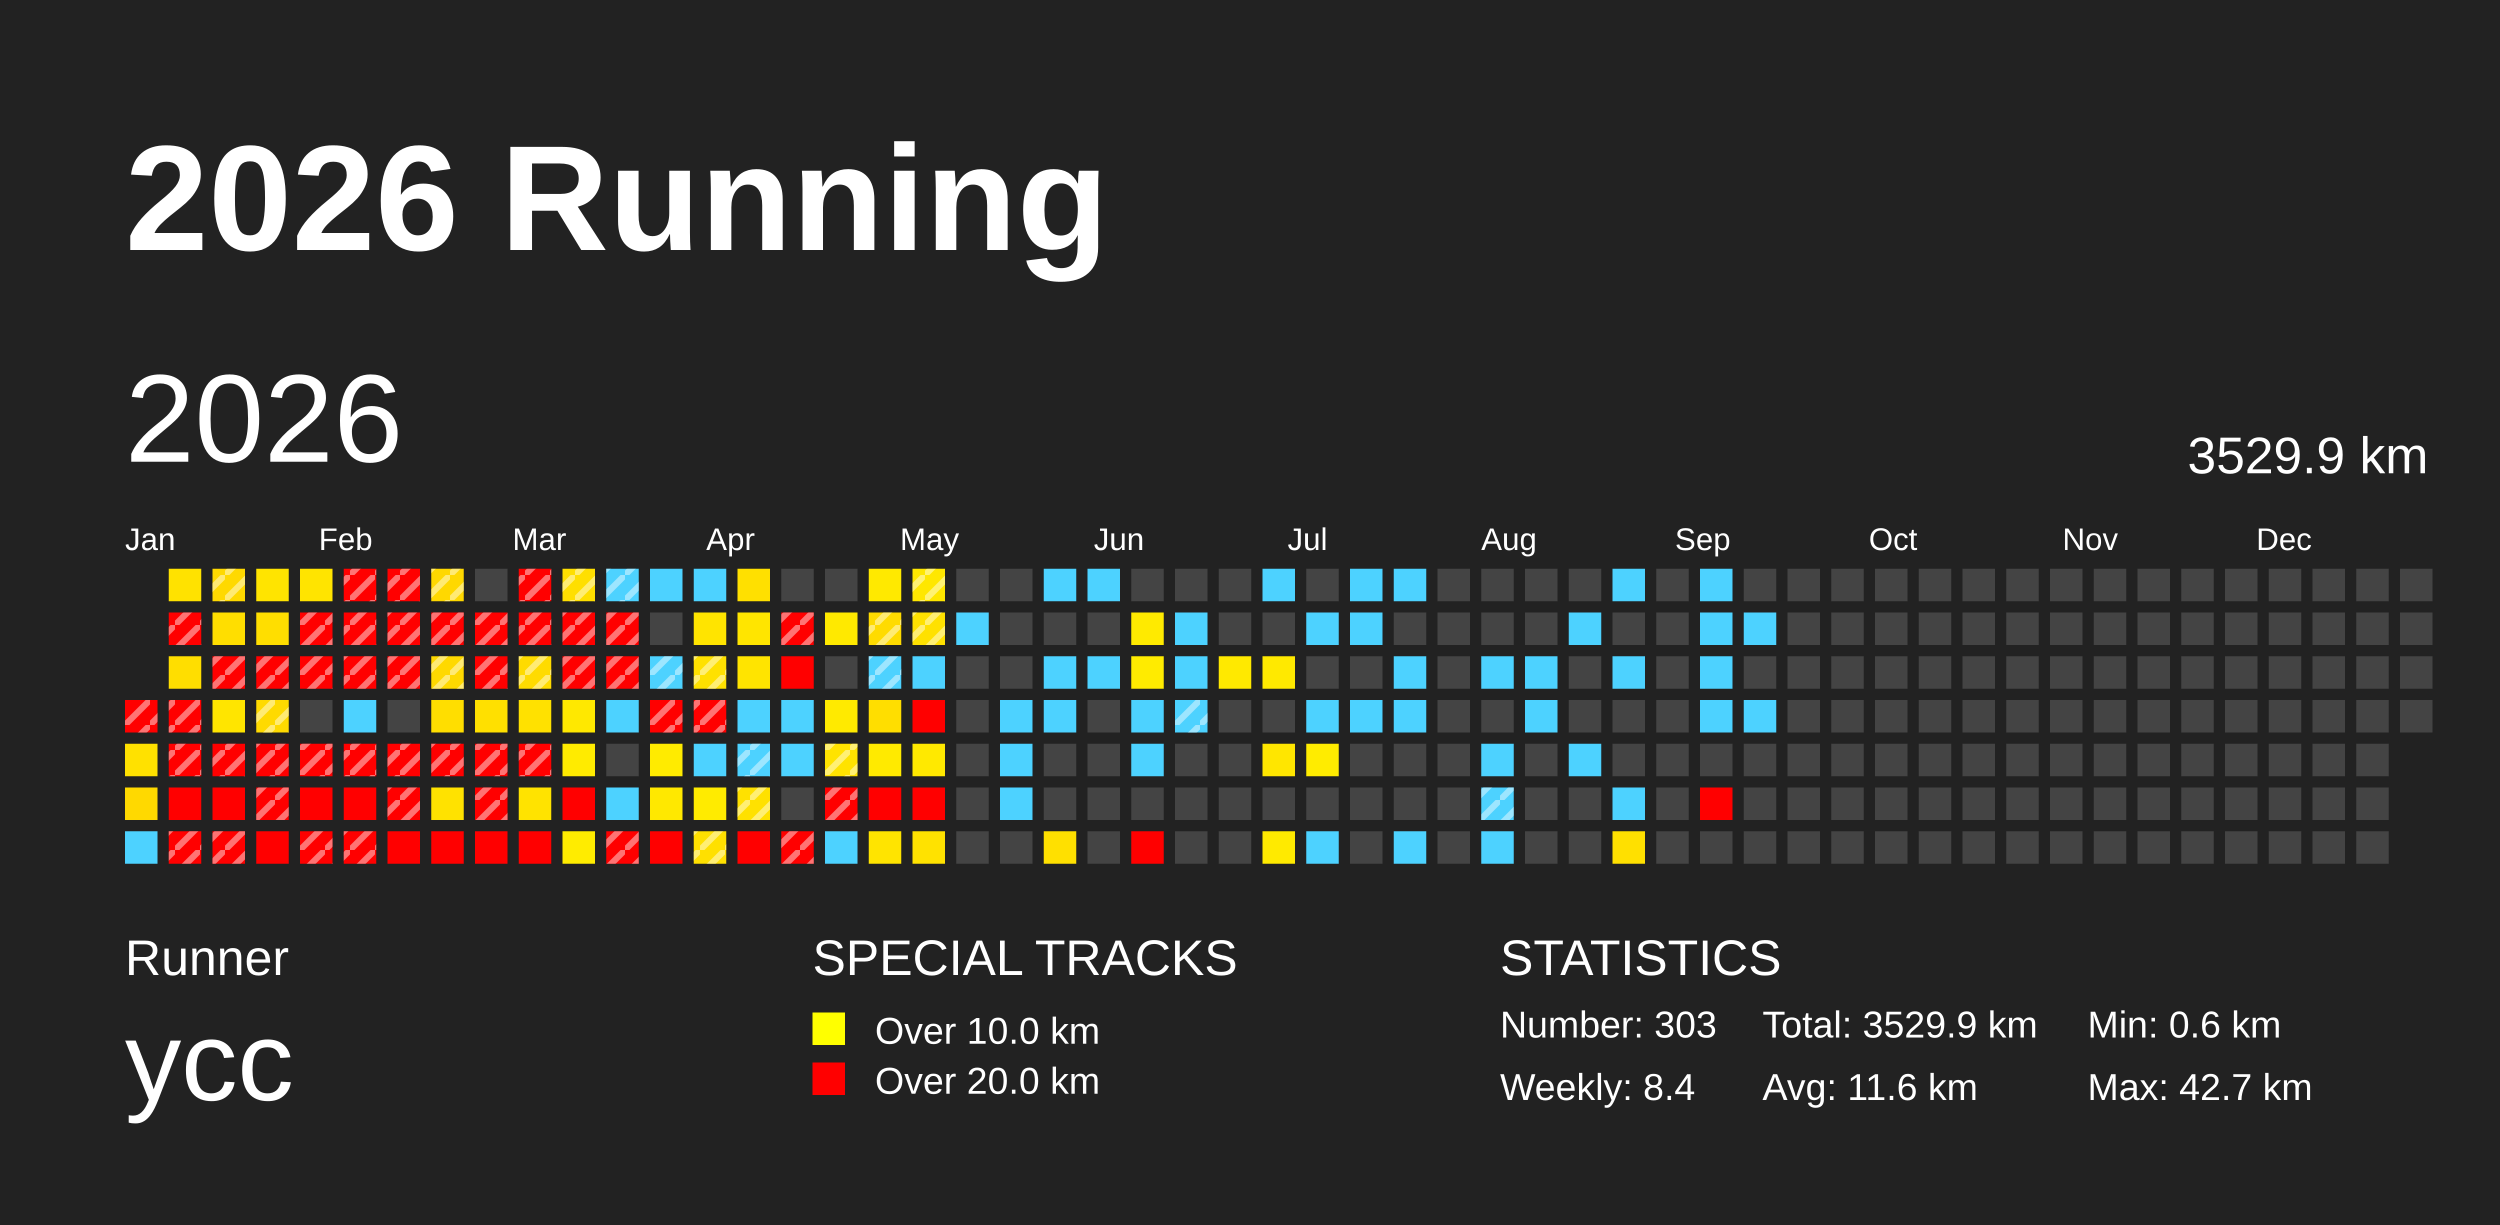
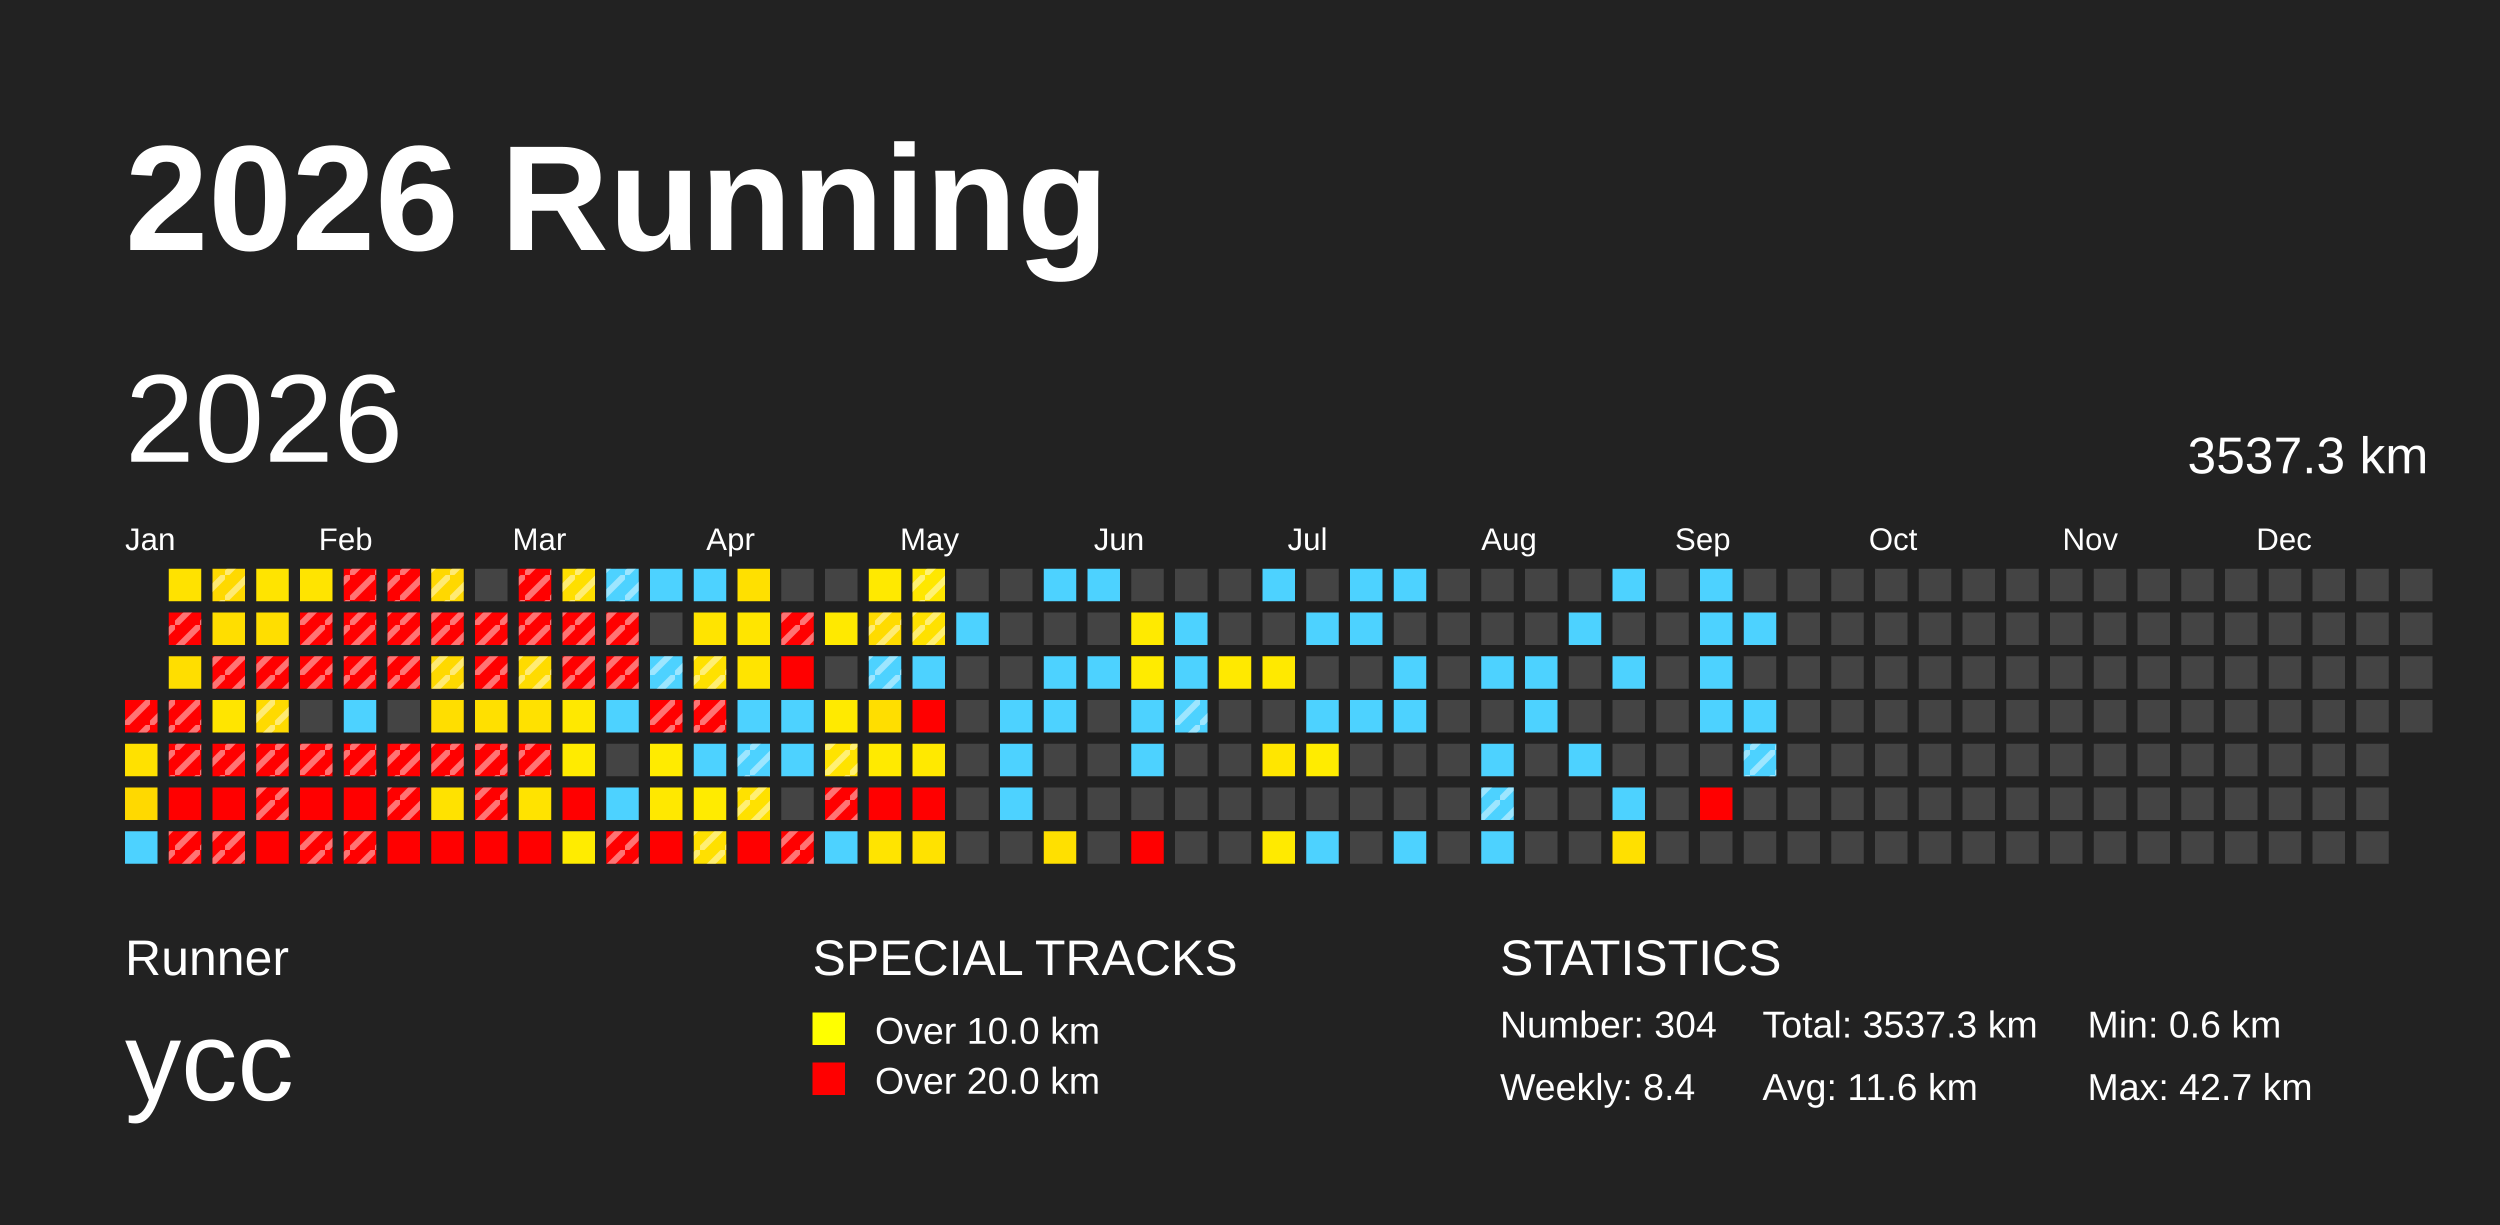
<svg xmlns="http://www.w3.org/2000/svg" baseProfile="full" height="98mm" version="1.1" viewBox="0,0,200,98" width="200mm">
  <defs>
    <pattern height="2" id="indoor-stripe" patternUnits="userSpaceOnUse" width="2">
      <line stroke="white" stroke-opacity="0.45" stroke-width="0.5" x1="0" x2="2" y1="2" y2="0" />
    </pattern>
  </defs>
  <rect fill="#222222" height="98" width="200" x="0" y="0" />
  <text fill="#FFFFFF" style="font-size:12px; font-family:Arial; font-weight:bold;" x="10" y="20">2026 Running</text>
  <text fill="#FFFFFF" style="font-size:4px; font-family:Arial" x="10" y="78">Runner</text>
  <text fill="#FFFFFF" style="font-size:9px; font-family:Arial" x="10" y="88">ycc</text>
  <text fill="#FFFFFF" style="font-size:4px; font-family:Arial" x="65" y="78">SPECIAL TRACKS</text>
  <rect fill="yellow" height="2.6" width="2.6" x="65" y="81" />
  <text fill="#FFFFFF" style="font-size:3px; font-family:Arial" x="70" y="83.5">Over 10.0 km</text>
  <rect fill="red" height="2.6" width="2.6" x="65" y="85" />
  <text fill="#FFFFFF" style="font-size:3px; font-family:Arial" x="70" y="87.5">Over 20.0 km</text>
  <text fill="#FFFFFF" style="font-size:4px; font-family:Arial" x="120" y="78">STATISTICS</text>
-   <text fill="#FFFFFF" style="font-size:3px; font-family:Arial" x="120" y="83">Number: 303</text>
+   <text fill="#FFFFFF" style="font-size:3px; font-family:Arial" x="120" y="83">Number: 304</text>
  <text fill="#FFFFFF" style="font-size:3px; font-family:Arial" x="120" y="88">Weekly: 8.4</text>
-   <text fill="#FFFFFF" style="font-size:3px; font-family:Arial" x="141" y="83">Total: 3529.9 km</text>
+   <text fill="#FFFFFF" style="font-size:3px; font-family:Arial" x="141" y="83">Total: 3537.3 km</text>
  <text fill="#FFFFFF" style="font-size:3px; font-family:Arial" x="141" y="88">Avg: 11.6 km</text>
  <text fill="#FFFFFF" style="font-size:3px; font-family:Arial" x="167" y="83">Min: 0.6 km</text>
  <text fill="#FFFFFF" style="font-size:3px; font-family:Arial" x="167" y="88">Max: 42.7 km</text>
  <text dominant-baseline="hanging" fill="#FFFFFF" style="font-size:10.0px; font-family:Arial;" x="10" y="30">2026</text>
-   <text dominant-baseline="hanging" fill="#FFFFFF" style="font-size:4.125px; font-family:Arial;" x="175" y="35">3529.9 km</text>
+   <text dominant-baseline="hanging" fill="#FFFFFF" style="font-size:4.125px; font-family:Arial;" x="175" y="35">3537.3 km</text>
  <text fill="#FFFFFF" style="font-size:2.5px; font-family:Arial" x="10.0" y="44">Jan</text>
  <text fill="#FFFFFF" style="font-size:2.5px; font-family:Arial" x="25.5" y="44">Feb</text>
  <text fill="#FFFFFF" style="font-size:2.5px; font-family:Arial" x="41.0" y="44">Mar</text>
  <text fill="#FFFFFF" style="font-size:2.5px; font-family:Arial" x="56.5" y="44">Apr</text>
  <text fill="#FFFFFF" style="font-size:2.5px; font-family:Arial" x="72.0" y="44">May</text>
  <text fill="#FFFFFF" style="font-size:2.5px; font-family:Arial" x="87.5" y="44">Jun</text>
  <text fill="#FFFFFF" style="font-size:2.5px; font-family:Arial" x="103.0" y="44">Jul</text>
  <text fill="#FFFFFF" style="font-size:2.5px; font-family:Arial" x="118.5" y="44">Aug</text>
  <text fill="#FFFFFF" style="font-size:2.5px; font-family:Arial" x="134.0" y="44">Sep</text>
  <text fill="#FFFFFF" style="font-size:2.5px; font-family:Arial" x="149.5" y="44">Oct</text>
  <text fill="#FFFFFF" style="font-size:2.5px; font-family:Arial" x="165.0" y="44">Nov</text>
  <text fill="#FFFFFF" style="font-size:2.5px; font-family:Arial" x="180.5" y="44">Dec</text>
  <rect fill="red" height="2.6" width="2.6" x="10.0" y="56.0" />
  <rect fill="url(#indoor-stripe)" height="2.6" width="2.6" x="10.0" y="56.0" />
  <rect fill="#ffe100" height="2.6" width="2.6" x="10.0" y="59.5" />
  <rect fill="#ffd900" height="2.6" width="2.6" x="10.0" y="63.0" />
  <rect fill="#4dd2ff" height="2.6" width="2.6" x="10.0" y="66.5" />
  <rect fill="#ffe200" height="2.6" width="2.6" x="13.5" y="45.5" />
  <rect fill="red" height="2.6" width="2.6" x="13.5" y="49.0" />
  <rect fill="url(#indoor-stripe)" height="2.6" width="2.6" x="13.5" y="49.0" />
  <rect fill="#ffde00" height="2.6" width="2.6" x="13.5" y="52.5" />
  <rect fill="red" height="2.6" width="2.6" x="13.5" y="56.0" />
  <rect fill="url(#indoor-stripe)" height="2.6" width="2.6" x="13.5" y="56.0" />
  <rect fill="red" height="2.6" width="2.6" x="13.5" y="59.5" />
  <rect fill="url(#indoor-stripe)" height="2.6" width="2.6" x="13.5" y="59.5" />
  <rect fill="red" height="2.6" width="2.6" x="13.5" y="63.0" />
  <rect fill="red" height="2.6" width="2.6" x="13.5" y="66.5" />
  <rect fill="url(#indoor-stripe)" height="2.6" width="2.6" x="13.5" y="66.5" />
  <rect fill="#ffd900" height="2.6" width="2.6" x="17.0" y="45.5" />
  <rect fill="url(#indoor-stripe)" height="2.6" width="2.6" x="17.0" y="45.5" />
  <rect fill="#ffde00" height="2.6" width="2.6" x="17.0" y="49.0" />
  <rect fill="red" height="2.6" width="2.6" x="17.0" y="52.5" />
  <rect fill="url(#indoor-stripe)" height="2.6" width="2.6" x="17.0" y="52.5" />
  <rect fill="#ffe500" height="2.6" width="2.6" x="17.0" y="56.0" />
  <rect fill="red" height="2.6" width="2.6" x="17.0" y="59.5" />
  <rect fill="url(#indoor-stripe)" height="2.6" width="2.6" x="17.0" y="59.5" />
  <rect fill="red" height="2.6" width="2.6" x="17.0" y="63.0" />
  <rect fill="red" height="2.6" width="2.6" x="17.0" y="66.5" />
  <rect fill="url(#indoor-stripe)" height="2.6" width="2.6" x="17.0" y="66.5" />
  <rect fill="#ffe400" height="2.6" width="2.6" x="20.5" y="45.5" />
  <rect fill="#ffde00" height="2.6" width="2.6" x="20.5" y="49.0" />
  <rect fill="red" height="2.6" width="2.6" x="20.5" y="52.5" />
  <rect fill="url(#indoor-stripe)" height="2.6" width="2.6" x="20.5" y="52.5" />
  <rect fill="#ffda00" height="2.6" width="2.6" x="20.5" y="56.0" />
  <rect fill="url(#indoor-stripe)" height="2.6" width="2.6" x="20.5" y="56.0" />
  <rect fill="red" height="2.6" width="2.6" x="20.5" y="59.5" />
  <rect fill="url(#indoor-stripe)" height="2.6" width="2.6" x="20.5" y="59.5" />
  <rect fill="red" height="2.6" width="2.6" x="20.5" y="63.0" />
  <rect fill="url(#indoor-stripe)" height="2.6" width="2.6" x="20.5" y="63.0" />
  <rect fill="red" height="2.6" width="2.6" x="20.5" y="66.5" />
  <rect fill="#ffe400" height="2.6" width="2.6" x="24.0" y="45.5" />
  <rect fill="red" height="2.6" width="2.6" x="24.0" y="49.0" />
  <rect fill="url(#indoor-stripe)" height="2.6" width="2.6" x="24.0" y="49.0" />
  <rect fill="red" height="2.6" width="2.6" x="24.0" y="52.5" />
  <rect fill="url(#indoor-stripe)" height="2.6" width="2.6" x="24.0" y="52.5" />
  <rect fill="#444444" height="2.6" width="2.6" x="24.0" y="56.0" />
  <rect fill="red" height="2.6" width="2.6" x="24.0" y="59.5" />
  <rect fill="url(#indoor-stripe)" height="2.6" width="2.6" x="24.0" y="59.5" />
  <rect fill="red" height="2.6" width="2.6" x="24.0" y="63.0" />
  <rect fill="red" height="2.6" width="2.6" x="24.0" y="66.5" />
  <rect fill="url(#indoor-stripe)" height="2.6" width="2.6" x="24.0" y="66.5" />
  <rect fill="red" height="2.6" width="2.6" x="27.5" y="45.5" />
  <rect fill="url(#indoor-stripe)" height="2.6" width="2.6" x="27.5" y="45.5" />
  <rect fill="red" height="2.6" width="2.6" x="27.5" y="49.0" />
  <rect fill="url(#indoor-stripe)" height="2.6" width="2.6" x="27.5" y="49.0" />
  <rect fill="red" height="2.6" width="2.6" x="27.5" y="52.5" />
  <rect fill="url(#indoor-stripe)" height="2.6" width="2.6" x="27.5" y="52.5" />
  <rect fill="#4dd2ff" height="2.6" width="2.6" x="27.5" y="56.0" />
  <rect fill="red" height="2.6" width="2.6" x="27.5" y="59.5" />
  <rect fill="url(#indoor-stripe)" height="2.6" width="2.6" x="27.5" y="59.5" />
  <rect fill="red" height="2.6" width="2.6" x="27.5" y="63.0" />
  <rect fill="red" height="2.6" width="2.6" x="27.5" y="66.5" />
  <rect fill="url(#indoor-stripe)" height="2.6" width="2.6" x="27.5" y="66.5" />
  <rect fill="red" height="2.6" width="2.6" x="31.0" y="45.5" />
  <rect fill="url(#indoor-stripe)" height="2.6" width="2.6" x="31.0" y="45.5" />
  <rect fill="red" height="2.6" width="2.6" x="31.0" y="49.0" />
  <rect fill="url(#indoor-stripe)" height="2.6" width="2.6" x="31.0" y="49.0" />
  <rect fill="red" height="2.6" width="2.6" x="31.0" y="52.5" />
  <rect fill="url(#indoor-stripe)" height="2.6" width="2.6" x="31.0" y="52.5" />
  <rect fill="#444444" height="2.6" width="2.6" x="31.0" y="56.0" />
  <rect fill="red" height="2.6" width="2.6" x="31.0" y="59.5" />
  <rect fill="url(#indoor-stripe)" height="2.6" width="2.6" x="31.0" y="59.5" />
  <rect fill="red" height="2.6" width="2.6" x="31.0" y="63.0" />
  <rect fill="url(#indoor-stripe)" height="2.6" width="2.6" x="31.0" y="63.0" />
  <rect fill="red" height="2.6" width="2.6" x="31.0" y="66.5" />
  <rect fill="#ffd800" height="2.6" width="2.6" x="34.5" y="45.5" />
  <rect fill="url(#indoor-stripe)" height="2.6" width="2.6" x="34.5" y="45.5" />
  <rect fill="red" height="2.6" width="2.6" x="34.5" y="49.0" />
  <rect fill="url(#indoor-stripe)" height="2.6" width="2.6" x="34.5" y="49.0" />
  <rect fill="#ffd900" height="2.6" width="2.6" x="34.5" y="52.5" />
  <rect fill="url(#indoor-stripe)" height="2.6" width="2.6" x="34.5" y="52.5" />
  <rect fill="#ffde00" height="2.6" width="2.6" x="34.5" y="56.0" />
  <rect fill="red" height="2.6" width="2.6" x="34.5" y="59.5" />
  <rect fill="url(#indoor-stripe)" height="2.6" width="2.6" x="34.5" y="59.5" />
  <rect fill="#ffe200" height="2.6" width="2.6" x="34.5" y="63.0" />
  <rect fill="red" height="2.6" width="2.6" x="34.5" y="66.5" />
  <rect fill="#444444" height="2.6" width="2.6" x="38.0" y="45.5" />
  <rect fill="red" height="2.6" width="2.6" x="38.0" y="49.0" />
  <rect fill="url(#indoor-stripe)" height="2.6" width="2.6" x="38.0" y="49.0" />
  <rect fill="red" height="2.6" width="2.6" x="38.0" y="52.5" />
  <rect fill="url(#indoor-stripe)" height="2.6" width="2.6" x="38.0" y="52.5" />
  <rect fill="#ffe000" height="2.6" width="2.6" x="38.0" y="56.0" />
  <rect fill="red" height="2.6" width="2.6" x="38.0" y="59.5" />
  <rect fill="url(#indoor-stripe)" height="2.6" width="2.6" x="38.0" y="59.5" />
  <rect fill="red" height="2.6" width="2.6" x="38.0" y="63.0" />
  <rect fill="url(#indoor-stripe)" height="2.6" width="2.6" x="38.0" y="63.0" />
  <rect fill="red" height="2.6" width="2.6" x="38.0" y="66.5" />
  <rect fill="red" height="2.6" width="2.6" x="41.5" y="45.5" />
  <rect fill="url(#indoor-stripe)" height="2.6" width="2.6" x="41.5" y="45.5" />
  <rect fill="red" height="2.6" width="2.6" x="41.5" y="49.0" />
  <rect fill="url(#indoor-stripe)" height="2.6" width="2.6" x="41.5" y="49.0" />
  <rect fill="#ffdb00" height="2.6" width="2.6" x="41.5" y="52.5" />
  <rect fill="url(#indoor-stripe)" height="2.6" width="2.6" x="41.5" y="52.5" />
  <rect fill="#ffe100" height="2.6" width="2.6" x="41.5" y="56.0" />
  <rect fill="red" height="2.6" width="2.6" x="41.5" y="59.5" />
  <rect fill="url(#indoor-stripe)" height="2.6" width="2.6" x="41.5" y="59.5" />
  <rect fill="#ffe300" height="2.6" width="2.6" x="41.5" y="63.0" />
  <rect fill="red" height="2.6" width="2.6" x="41.5" y="66.5" />
  <rect fill="#ffdf00" height="2.6" width="2.6" x="45.0" y="45.5" />
  <rect fill="url(#indoor-stripe)" height="2.6" width="2.6" x="45.0" y="45.5" />
  <rect fill="red" height="2.6" width="2.6" x="45.0" y="49.0" />
  <rect fill="url(#indoor-stripe)" height="2.6" width="2.6" x="45.0" y="49.0" />
  <rect fill="red" height="2.6" width="2.6" x="45.0" y="52.5" />
  <rect fill="url(#indoor-stripe)" height="2.6" width="2.6" x="45.0" y="52.5" />
  <rect fill="#ffe800" height="2.6" width="2.6" x="45.0" y="56.0" />
  <rect fill="#ffeb00" height="2.6" width="2.6" x="45.0" y="59.5" />
  <rect fill="red" height="2.6" width="2.6" x="45.0" y="63.0" />
  <rect fill="#ffec00" height="2.6" width="2.6" x="45.0" y="66.5" />
  <rect fill="#4dd2ff" height="2.6" width="2.6" x="48.5" y="45.5" />
  <rect fill="url(#indoor-stripe)" height="2.6" width="2.6" x="48.5" y="45.5" />
  <rect fill="red" height="2.6" width="2.6" x="48.5" y="49.0" />
  <rect fill="url(#indoor-stripe)" height="2.6" width="2.6" x="48.5" y="49.0" />
  <rect fill="red" height="2.6" width="2.6" x="48.5" y="52.5" />
  <rect fill="url(#indoor-stripe)" height="2.6" width="2.6" x="48.5" y="52.5" />
  <rect fill="#4dd2ff" height="2.6" width="2.6" x="48.5" y="56.0" />
  <rect fill="#444444" height="2.6" width="2.6" x="48.5" y="59.5" />
  <rect fill="#4dd2ff" height="2.6" width="2.6" x="48.5" y="63.0" />
  <rect fill="red" height="2.6" width="2.6" x="48.5" y="66.5" />
  <rect fill="url(#indoor-stripe)" height="2.6" width="2.6" x="48.5" y="66.5" />
  <rect fill="#4dd2ff" height="2.6" width="2.6" x="52.0" y="45.5" />
  <rect fill="#444444" height="2.6" width="2.6" x="52.0" y="49.0" />
  <rect fill="#4dd2ff" height="2.6" width="2.6" x="52.0" y="52.5" />
  <rect fill="url(#indoor-stripe)" height="2.6" width="2.6" x="52.0" y="52.5" />
  <rect fill="red" height="2.6" width="2.6" x="52.0" y="56.0" />
  <rect fill="url(#indoor-stripe)" height="2.6" width="2.6" x="52.0" y="56.0" />
  <rect fill="#ffeb00" height="2.6" width="2.6" x="52.0" y="59.5" />
  <rect fill="#ffe800" height="2.6" width="2.6" x="52.0" y="63.0" />
  <rect fill="red" height="2.6" width="2.6" x="52.0" y="66.5" />
  <rect fill="#4dd2ff" height="2.6" width="2.6" x="55.5" y="45.5" />
  <rect fill="#ffe400" height="2.6" width="2.6" x="55.5" y="49.0" />
  <rect fill="#ffe100" height="2.6" width="2.6" x="55.5" y="52.5" />
  <rect fill="url(#indoor-stripe)" height="2.6" width="2.6" x="55.5" y="52.5" />
  <rect fill="red" height="2.6" width="2.6" x="55.5" y="56.0" />
  <rect fill="url(#indoor-stripe)" height="2.6" width="2.6" x="55.5" y="56.0" />
  <rect fill="#4dd2ff" height="2.6" width="2.6" x="55.5" y="59.5" />
  <rect fill="#ffeb00" height="2.6" width="2.6" x="55.5" y="63.0" />
  <rect fill="#ffe000" height="2.6" width="2.6" x="55.5" y="66.5" />
  <rect fill="url(#indoor-stripe)" height="2.6" width="2.6" x="55.5" y="66.5" />
  <rect fill="#ffe000" height="2.6" width="2.6" x="59.0" y="45.5" />
  <rect fill="#ffe500" height="2.6" width="2.6" x="59.0" y="49.0" />
  <rect fill="#ffe400" height="2.6" width="2.6" x="59.0" y="52.5" />
  <rect fill="#4dd2ff" height="2.6" width="2.6" x="59.0" y="56.0" />
  <rect fill="#4dd2ff" height="2.6" width="2.6" x="59.0" y="59.5" />
  <rect fill="url(#indoor-stripe)" height="2.6" width="2.6" x="59.0" y="59.5" />
  <rect fill="#ffe100" height="2.6" width="2.6" x="59.0" y="63.0" />
  <rect fill="url(#indoor-stripe)" height="2.6" width="2.6" x="59.0" y="63.0" />
  <rect fill="red" height="2.6" width="2.6" x="59.0" y="66.5" />
  <rect fill="#444444" height="2.6" width="2.6" x="62.5" y="45.5" />
  <rect fill="red" height="2.6" width="2.6" x="62.5" y="49.0" />
  <rect fill="url(#indoor-stripe)" height="2.6" width="2.6" x="62.5" y="49.0" />
  <rect fill="red" height="2.6" width="2.6" x="62.5" y="52.5" />
  <rect fill="#4dd2ff" height="2.6" width="2.6" x="62.5" y="56.0" />
  <rect fill="#4dd2ff" height="2.6" width="2.6" x="62.5" y="59.5" />
  <rect fill="#444444" height="2.6" width="2.6" x="62.5" y="63.0" />
  <rect fill="red" height="2.6" width="2.6" x="62.5" y="66.5" />
  <rect fill="url(#indoor-stripe)" height="2.6" width="2.6" x="62.5" y="66.5" />
  <rect fill="#444444" height="2.6" width="2.6" x="66.0" y="45.5" />
  <rect fill="#ffe900" height="2.6" width="2.6" x="66.0" y="49.0" />
  <rect fill="#444444" height="2.6" width="2.6" x="66.0" y="52.5" />
  <rect fill="#ffea00" height="2.6" width="2.6" x="66.0" y="56.0" />
  <rect fill="#ffe300" height="2.6" width="2.6" x="66.0" y="59.5" />
  <rect fill="url(#indoor-stripe)" height="2.6" width="2.6" x="66.0" y="59.5" />
  <rect fill="red" height="2.6" width="2.6" x="66.0" y="63.0" />
  <rect fill="url(#indoor-stripe)" height="2.6" width="2.6" x="66.0" y="63.0" />
  <rect fill="#4dd2ff" height="2.6" width="2.6" x="66.0" y="66.5" />
  <rect fill="#ffe900" height="2.6" width="2.6" x="69.5" y="45.5" />
  <rect fill="#ffdb00" height="2.6" width="2.6" x="69.5" y="49.0" />
  <rect fill="url(#indoor-stripe)" height="2.6" width="2.6" x="69.5" y="49.0" />
  <rect fill="#4dd2ff" height="2.6" width="2.6" x="69.5" y="52.5" />
  <rect fill="url(#indoor-stripe)" height="2.6" width="2.6" x="69.5" y="52.5" />
  <rect fill="#ffde00" height="2.6" width="2.6" x="69.5" y="56.0" />
  <rect fill="#ffea00" height="2.6" width="2.6" x="69.5" y="59.5" />
  <rect fill="red" height="2.6" width="2.6" x="69.5" y="63.0" />
  <rect fill="#ffe400" height="2.6" width="2.6" x="69.5" y="66.5" />
  <rect fill="#ffe700" height="2.6" width="2.6" x="73.0" y="45.5" />
  <rect fill="url(#indoor-stripe)" height="2.6" width="2.6" x="73.0" y="45.5" />
  <rect fill="#ffe100" height="2.6" width="2.6" x="73.0" y="49.0" />
  <rect fill="url(#indoor-stripe)" height="2.6" width="2.6" x="73.0" y="49.0" />
  <rect fill="#4dd2ff" height="2.6" width="2.6" x="73.0" y="52.5" />
  <rect fill="red" height="2.6" width="2.6" x="73.0" y="56.0" />
  <rect fill="#ffe900" height="2.6" width="2.6" x="73.0" y="59.5" />
  <rect fill="red" height="2.6" width="2.6" x="73.0" y="63.0" />
  <rect fill="#ffe200" height="2.6" width="2.6" x="73.0" y="66.5" />
  <rect fill="#444444" height="2.6" width="2.6" x="76.5" y="45.5" />
  <rect fill="#4dd2ff" height="2.6" width="2.6" x="76.5" y="49.0" />
  <rect fill="#444444" height="2.6" width="2.6" x="76.5" y="52.5" />
  <rect fill="#444444" height="2.6" width="2.6" x="76.5" y="56.0" />
  <rect fill="#444444" height="2.6" width="2.6" x="76.5" y="59.5" />
  <rect fill="#444444" height="2.6" width="2.6" x="76.5" y="63.0" />
  <rect fill="#444444" height="2.6" width="2.6" x="76.5" y="66.5" />
  <rect fill="#444444" height="2.6" width="2.6" x="80.0" y="45.5" />
  <rect fill="#444444" height="2.6" width="2.6" x="80.0" y="49.0" />
  <rect fill="#444444" height="2.6" width="2.6" x="80.0" y="52.5" />
  <rect fill="#4dd2ff" height="2.6" width="2.6" x="80.0" y="56.0" />
  <rect fill="#4dd2ff" height="2.6" width="2.6" x="80.0" y="59.5" />
  <rect fill="#4dd2ff" height="2.6" width="2.6" x="80.0" y="63.0" />
  <rect fill="#444444" height="2.6" width="2.6" x="80.0" y="66.5" />
  <rect fill="#4dd2ff" height="2.6" width="2.6" x="83.5" y="45.5" />
  <rect fill="#444444" height="2.6" width="2.6" x="83.5" y="49.0" />
  <rect fill="#4dd2ff" height="2.6" width="2.6" x="83.5" y="52.5" />
  <rect fill="#4dd2ff" height="2.6" width="2.6" x="83.5" y="56.0" />
  <rect fill="#444444" height="2.6" width="2.6" x="83.5" y="59.5" />
  <rect fill="#444444" height="2.6" width="2.6" x="83.5" y="63.0" />
  <rect fill="#ffe000" height="2.6" width="2.6" x="83.5" y="66.5" />
  <rect fill="#4dd2ff" height="2.6" width="2.6" x="87.0" y="45.5" />
  <rect fill="#444444" height="2.6" width="2.6" x="87.0" y="49.0" />
  <rect fill="#4dd2ff" height="2.6" width="2.6" x="87.0" y="52.5" />
  <rect fill="#444444" height="2.6" width="2.6" x="87.0" y="56.0" />
  <rect fill="#444444" height="2.6" width="2.6" x="87.0" y="59.5" />
  <rect fill="#444444" height="2.6" width="2.6" x="87.0" y="63.0" />
  <rect fill="#444444" height="2.6" width="2.6" x="87.0" y="66.5" />
  <rect fill="#444444" height="2.6" width="2.6" x="90.5" y="45.5" />
  <rect fill="#ffea00" height="2.6" width="2.6" x="90.5" y="49.0" />
  <rect fill="#ffeb00" height="2.6" width="2.6" x="90.5" y="52.5" />
  <rect fill="#4dd2ff" height="2.6" width="2.6" x="90.5" y="56.0" />
  <rect fill="#4dd2ff" height="2.6" width="2.6" x="90.5" y="59.5" />
  <rect fill="#444444" height="2.6" width="2.6" x="90.5" y="63.0" />
  <rect fill="red" height="2.6" width="2.6" x="90.5" y="66.5" />
  <rect fill="#444444" height="2.6" width="2.6" x="94.0" y="45.5" />
  <rect fill="#4dd2ff" height="2.6" width="2.6" x="94.0" y="49.0" />
  <rect fill="#4dd2ff" height="2.6" width="2.6" x="94.0" y="52.5" />
  <rect fill="#4dd2ff" height="2.6" width="2.6" x="94.0" y="56.0" />
  <rect fill="url(#indoor-stripe)" height="2.6" width="2.6" x="94.0" y="56.0" />
  <rect fill="#444444" height="2.6" width="2.6" x="94.0" y="59.5" />
  <rect fill="#444444" height="2.6" width="2.6" x="94.0" y="63.0" />
  <rect fill="#444444" height="2.6" width="2.6" x="94.0" y="66.5" />
  <rect fill="#444444" height="2.6" width="2.6" x="97.5" y="45.5" />
  <rect fill="#444444" height="2.6" width="2.6" x="97.5" y="49.0" />
  <rect fill="#ffe900" height="2.6" width="2.6" x="97.5" y="52.5" />
  <rect fill="#444444" height="2.6" width="2.6" x="97.5" y="56.0" />
  <rect fill="#444444" height="2.6" width="2.6" x="97.5" y="59.5" />
  <rect fill="#444444" height="2.6" width="2.6" x="97.5" y="63.0" />
  <rect fill="#444444" height="2.6" width="2.6" x="97.5" y="66.5" />
  <rect fill="#4dd2ff" height="2.6" width="2.6" x="101.0" y="45.5" />
  <rect fill="#444444" height="2.6" width="2.6" x="101.0" y="49.0" />
  <rect fill="#ffe900" height="2.6" width="2.6" x="101.0" y="52.5" />
  <rect fill="#444444" height="2.6" width="2.6" x="101.0" y="56.0" />
  <rect fill="#ffe600" height="2.6" width="2.6" x="101.0" y="59.5" />
  <rect fill="#444444" height="2.6" width="2.6" x="101.0" y="63.0" />
  <rect fill="#ffea00" height="2.6" width="2.6" x="101.0" y="66.5" />
  <rect fill="#444444" height="2.6" width="2.6" x="104.5" y="45.5" />
  <rect fill="#4dd2ff" height="2.6" width="2.6" x="104.5" y="49.0" />
  <rect fill="#444444" height="2.6" width="2.6" x="104.5" y="52.5" />
  <rect fill="#4dd2ff" height="2.6" width="2.6" x="104.5" y="56.0" />
  <rect fill="#ffec00" height="2.6" width="2.6" x="104.5" y="59.5" />
  <rect fill="#444444" height="2.6" width="2.6" x="104.5" y="63.0" />
  <rect fill="#4dd2ff" height="2.6" width="2.6" x="104.5" y="66.5" />
  <rect fill="#4dd2ff" height="2.6" width="2.6" x="108.0" y="45.5" />
  <rect fill="#4dd2ff" height="2.6" width="2.6" x="108.0" y="49.0" />
  <rect fill="#444444" height="2.6" width="2.6" x="108.0" y="52.5" />
  <rect fill="#4dd2ff" height="2.6" width="2.6" x="108.0" y="56.0" />
  <rect fill="#444444" height="2.6" width="2.6" x="108.0" y="59.5" />
  <rect fill="#444444" height="2.6" width="2.6" x="108.0" y="63.0" />
  <rect fill="#444444" height="2.6" width="2.6" x="108.0" y="66.5" />
  <rect fill="#4dd2ff" height="2.6" width="2.6" x="111.5" y="45.5" />
  <rect fill="#444444" height="2.6" width="2.6" x="111.5" y="49.0" />
  <rect fill="#4dd2ff" height="2.6" width="2.6" x="111.5" y="52.5" />
  <rect fill="#4dd2ff" height="2.6" width="2.6" x="111.5" y="56.0" />
  <rect fill="#444444" height="2.6" width="2.6" x="111.5" y="59.5" />
  <rect fill="#444444" height="2.6" width="2.6" x="111.5" y="63.0" />
  <rect fill="#4dd2ff" height="2.6" width="2.6" x="111.5" y="66.5" />
  <rect fill="#444444" height="2.6" width="2.6" x="115.0" y="45.5" />
  <rect fill="#444444" height="2.6" width="2.6" x="115.0" y="49.0" />
  <rect fill="#444444" height="2.6" width="2.6" x="115.0" y="52.5" />
  <rect fill="#444444" height="2.6" width="2.6" x="115.0" y="56.0" />
  <rect fill="#444444" height="2.6" width="2.6" x="115.0" y="59.5" />
  <rect fill="#444444" height="2.6" width="2.6" x="115.0" y="63.0" />
  <rect fill="#444444" height="2.6" width="2.6" x="115.0" y="66.5" />
  <rect fill="#444444" height="2.6" width="2.6" x="118.5" y="45.5" />
  <rect fill="#444444" height="2.6" width="2.6" x="118.5" y="49.0" />
  <rect fill="#4dd2ff" height="2.6" width="2.6" x="118.5" y="52.5" />
  <rect fill="#444444" height="2.6" width="2.6" x="118.5" y="56.0" />
  <rect fill="#4dd2ff" height="2.6" width="2.6" x="118.5" y="59.5" />
  <rect fill="#4dd2ff" height="2.6" width="2.6" x="118.5" y="63.0" />
  <rect fill="url(#indoor-stripe)" height="2.6" width="2.6" x="118.5" y="63.0" />
  <rect fill="#4dd2ff" height="2.6" width="2.6" x="118.5" y="66.5" />
  <rect fill="#444444" height="2.6" width="2.6" x="122.0" y="45.5" />
  <rect fill="#444444" height="2.6" width="2.6" x="122.0" y="49.0" />
  <rect fill="#4dd2ff" height="2.6" width="2.6" x="122.0" y="52.5" />
  <rect fill="#4dd2ff" height="2.6" width="2.6" x="122.0" y="56.0" />
  <rect fill="#444444" height="2.6" width="2.6" x="122.0" y="59.5" />
  <rect fill="#444444" height="2.6" width="2.6" x="122.0" y="63.0" />
  <rect fill="#444444" height="2.6" width="2.6" x="122.0" y="66.5" />
  <rect fill="#444444" height="2.6" width="2.6" x="125.5" y="45.5" />
  <rect fill="#4dd2ff" height="2.6" width="2.6" x="125.5" y="49.0" />
  <rect fill="#444444" height="2.6" width="2.6" x="125.5" y="52.5" />
  <rect fill="#444444" height="2.6" width="2.6" x="125.5" y="56.0" />
  <rect fill="#4dd2ff" height="2.6" width="2.6" x="125.5" y="59.5" />
  <rect fill="#444444" height="2.6" width="2.6" x="125.5" y="63.0" />
  <rect fill="#444444" height="2.6" width="2.6" x="125.5" y="66.5" />
  <rect fill="#4dd2ff" height="2.6" width="2.6" x="129.0" y="45.5" />
  <rect fill="#444444" height="2.6" width="2.6" x="129.0" y="49.0" />
  <rect fill="#4dd2ff" height="2.6" width="2.6" x="129.0" y="52.5" />
  <rect fill="#444444" height="2.6" width="2.6" x="129.0" y="56.0" />
  <rect fill="#444444" height="2.6" width="2.6" x="129.0" y="59.5" />
  <rect fill="#4dd2ff" height="2.6" width="2.6" x="129.0" y="63.0" />
  <rect fill="#ffe000" height="2.6" width="2.6" x="129.0" y="66.5" />
  <rect fill="#444444" height="2.6" width="2.6" x="132.5" y="45.5" />
  <rect fill="#444444" height="2.6" width="2.6" x="132.5" y="49.0" />
  <rect fill="#444444" height="2.6" width="2.6" x="132.5" y="52.5" />
  <rect fill="#444444" height="2.6" width="2.6" x="132.5" y="56.0" />
  <rect fill="#444444" height="2.6" width="2.6" x="132.5" y="59.5" />
  <rect fill="#444444" height="2.6" width="2.6" x="132.5" y="63.0" />
  <rect fill="#444444" height="2.6" width="2.6" x="132.5" y="66.5" />
  <rect fill="#4dd2ff" height="2.6" width="2.6" x="136.0" y="45.5" />
  <rect fill="#4dd2ff" height="2.6" width="2.6" x="136.0" y="49.0" />
  <rect fill="#4dd2ff" height="2.6" width="2.6" x="136.0" y="52.5" />
  <rect fill="#4dd2ff" height="2.6" width="2.6" x="136.0" y="56.0" />
  <rect fill="#444444" height="2.6" width="2.6" x="136.0" y="59.5" />
  <rect fill="red" height="2.6" width="2.6" x="136.0" y="63.0" />
  <rect fill="#444444" height="2.6" width="2.6" x="136.0" y="66.5" />
  <rect fill="#444444" height="2.6" width="2.6" x="139.5" y="45.5" />
  <rect fill="#4dd2ff" height="2.6" width="2.6" x="139.5" y="49.0" />
  <rect fill="#444444" height="2.6" width="2.6" x="139.5" y="52.5" />
  <rect fill="#4dd2ff" height="2.6" width="2.6" x="139.5" y="56.0" />
-   <rect fill="#444444" height="2.6" width="2.6" x="139.5" y="59.5" />
+   <rect fill="#4dd2ff" height="2.6" width="2.6" x="139.5" y="59.5" />
+   <rect fill="url(#indoor-stripe)" height="2.6" width="2.6" x="139.5" y="59.5" />
  <rect fill="#444444" height="2.6" width="2.6" x="139.5" y="63.0" />
  <rect fill="#444444" height="2.6" width="2.6" x="139.5" y="66.5" />
  <rect fill="#444444" height="2.6" width="2.6" x="143.0" y="45.5" />
  <rect fill="#444444" height="2.6" width="2.6" x="143.0" y="49.0" />
  <rect fill="#444444" height="2.6" width="2.6" x="143.0" y="52.5" />
  <rect fill="#444444" height="2.6" width="2.6" x="143.0" y="56.0" />
  <rect fill="#444444" height="2.6" width="2.6" x="143.0" y="59.5" />
  <rect fill="#444444" height="2.6" width="2.6" x="143.0" y="63.0" />
  <rect fill="#444444" height="2.6" width="2.6" x="143.0" y="66.5" />
  <rect fill="#444444" height="2.6" width="2.6" x="146.5" y="45.5" />
  <rect fill="#444444" height="2.6" width="2.6" x="146.5" y="49.0" />
  <rect fill="#444444" height="2.6" width="2.6" x="146.5" y="52.5" />
  <rect fill="#444444" height="2.6" width="2.6" x="146.5" y="56.0" />
  <rect fill="#444444" height="2.6" width="2.6" x="146.5" y="59.5" />
  <rect fill="#444444" height="2.6" width="2.6" x="146.5" y="63.0" />
  <rect fill="#444444" height="2.6" width="2.6" x="146.5" y="66.5" />
  <rect fill="#444444" height="2.6" width="2.6" x="150.0" y="45.5" />
  <rect fill="#444444" height="2.6" width="2.6" x="150.0" y="49.0" />
  <rect fill="#444444" height="2.6" width="2.6" x="150.0" y="52.5" />
  <rect fill="#444444" height="2.6" width="2.6" x="150.0" y="56.0" />
  <rect fill="#444444" height="2.6" width="2.6" x="150.0" y="59.5" />
  <rect fill="#444444" height="2.6" width="2.6" x="150.0" y="63.0" />
  <rect fill="#444444" height="2.6" width="2.6" x="150.0" y="66.5" />
  <rect fill="#444444" height="2.6" width="2.6" x="153.5" y="45.5" />
  <rect fill="#444444" height="2.6" width="2.6" x="153.5" y="49.0" />
  <rect fill="#444444" height="2.6" width="2.6" x="153.5" y="52.5" />
  <rect fill="#444444" height="2.6" width="2.6" x="153.5" y="56.0" />
  <rect fill="#444444" height="2.6" width="2.6" x="153.5" y="59.5" />
  <rect fill="#444444" height="2.6" width="2.6" x="153.5" y="63.0" />
  <rect fill="#444444" height="2.6" width="2.6" x="153.5" y="66.5" />
  <rect fill="#444444" height="2.6" width="2.6" x="157.0" y="45.5" />
  <rect fill="#444444" height="2.6" width="2.6" x="157.0" y="49.0" />
  <rect fill="#444444" height="2.6" width="2.6" x="157.0" y="52.5" />
  <rect fill="#444444" height="2.6" width="2.6" x="157.0" y="56.0" />
  <rect fill="#444444" height="2.6" width="2.6" x="157.0" y="59.5" />
  <rect fill="#444444" height="2.6" width="2.6" x="157.0" y="63.0" />
  <rect fill="#444444" height="2.6" width="2.6" x="157.0" y="66.5" />
  <rect fill="#444444" height="2.6" width="2.6" x="160.5" y="45.5" />
  <rect fill="#444444" height="2.6" width="2.6" x="160.5" y="49.0" />
  <rect fill="#444444" height="2.6" width="2.6" x="160.5" y="52.5" />
  <rect fill="#444444" height="2.6" width="2.6" x="160.5" y="56.0" />
  <rect fill="#444444" height="2.6" width="2.6" x="160.5" y="59.5" />
  <rect fill="#444444" height="2.6" width="2.6" x="160.5" y="63.0" />
  <rect fill="#444444" height="2.6" width="2.6" x="160.5" y="66.5" />
  <rect fill="#444444" height="2.6" width="2.6" x="164.0" y="45.5" />
  <rect fill="#444444" height="2.6" width="2.6" x="164.0" y="49.0" />
  <rect fill="#444444" height="2.6" width="2.6" x="164.0" y="52.5" />
  <rect fill="#444444" height="2.6" width="2.6" x="164.0" y="56.0" />
  <rect fill="#444444" height="2.6" width="2.6" x="164.0" y="59.5" />
  <rect fill="#444444" height="2.6" width="2.6" x="164.0" y="63.0" />
  <rect fill="#444444" height="2.6" width="2.6" x="164.0" y="66.5" />
  <rect fill="#444444" height="2.6" width="2.6" x="167.5" y="45.5" />
  <rect fill="#444444" height="2.6" width="2.6" x="167.5" y="49.0" />
  <rect fill="#444444" height="2.6" width="2.6" x="167.5" y="52.5" />
  <rect fill="#444444" height="2.6" width="2.6" x="167.5" y="56.0" />
  <rect fill="#444444" height="2.6" width="2.6" x="167.5" y="59.5" />
  <rect fill="#444444" height="2.6" width="2.6" x="167.5" y="63.0" />
  <rect fill="#444444" height="2.6" width="2.6" x="167.5" y="66.5" />
  <rect fill="#444444" height="2.6" width="2.6" x="171.0" y="45.5" />
  <rect fill="#444444" height="2.6" width="2.6" x="171.0" y="49.0" />
  <rect fill="#444444" height="2.6" width="2.6" x="171.0" y="52.5" />
  <rect fill="#444444" height="2.6" width="2.6" x="171.0" y="56.0" />
  <rect fill="#444444" height="2.6" width="2.6" x="171.0" y="59.5" />
  <rect fill="#444444" height="2.6" width="2.6" x="171.0" y="63.0" />
  <rect fill="#444444" height="2.6" width="2.6" x="171.0" y="66.5" />
  <rect fill="#444444" height="2.6" width="2.6" x="174.5" y="45.5" />
  <rect fill="#444444" height="2.6" width="2.6" x="174.5" y="49.0" />
  <rect fill="#444444" height="2.6" width="2.6" x="174.5" y="52.5" />
  <rect fill="#444444" height="2.6" width="2.6" x="174.5" y="56.0" />
  <rect fill="#444444" height="2.6" width="2.6" x="174.5" y="59.5" />
  <rect fill="#444444" height="2.6" width="2.6" x="174.5" y="63.0" />
  <rect fill="#444444" height="2.6" width="2.6" x="174.5" y="66.5" />
  <rect fill="#444444" height="2.6" width="2.6" x="178.0" y="45.5" />
  <rect fill="#444444" height="2.6" width="2.6" x="178.0" y="49.0" />
  <rect fill="#444444" height="2.6" width="2.6" x="178.0" y="52.5" />
  <rect fill="#444444" height="2.6" width="2.6" x="178.0" y="56.0" />
  <rect fill="#444444" height="2.6" width="2.6" x="178.0" y="59.5" />
  <rect fill="#444444" height="2.6" width="2.6" x="178.0" y="63.0" />
  <rect fill="#444444" height="2.6" width="2.6" x="178.0" y="66.5" />
  <rect fill="#444444" height="2.6" width="2.6" x="181.5" y="45.5" />
  <rect fill="#444444" height="2.6" width="2.6" x="181.5" y="49.0" />
  <rect fill="#444444" height="2.6" width="2.6" x="181.5" y="52.5" />
  <rect fill="#444444" height="2.6" width="2.6" x="181.5" y="56.0" />
  <rect fill="#444444" height="2.6" width="2.6" x="181.5" y="59.5" />
  <rect fill="#444444" height="2.6" width="2.6" x="181.5" y="63.0" />
  <rect fill="#444444" height="2.6" width="2.6" x="181.5" y="66.5" />
  <rect fill="#444444" height="2.6" width="2.6" x="185.0" y="45.5" />
  <rect fill="#444444" height="2.6" width="2.6" x="185.0" y="49.0" />
  <rect fill="#444444" height="2.6" width="2.6" x="185.0" y="52.5" />
  <rect fill="#444444" height="2.6" width="2.6" x="185.0" y="56.0" />
  <rect fill="#444444" height="2.6" width="2.6" x="185.0" y="59.5" />
  <rect fill="#444444" height="2.6" width="2.6" x="185.0" y="63.0" />
  <rect fill="#444444" height="2.6" width="2.6" x="185.0" y="66.5" />
  <rect fill="#444444" height="2.6" width="2.6" x="188.5" y="45.5" />
  <rect fill="#444444" height="2.6" width="2.6" x="188.5" y="49.0" />
  <rect fill="#444444" height="2.6" width="2.6" x="188.5" y="52.5" />
  <rect fill="#444444" height="2.6" width="2.6" x="188.5" y="56.0" />
  <rect fill="#444444" height="2.6" width="2.6" x="188.5" y="59.5" />
  <rect fill="#444444" height="2.6" width="2.6" x="188.5" y="63.0" />
  <rect fill="#444444" height="2.6" width="2.6" x="188.5" y="66.5" />
  <rect fill="#444444" height="2.6" width="2.6" x="192.0" y="45.5" />
  <rect fill="#444444" height="2.6" width="2.6" x="192.0" y="49.0" />
  <rect fill="#444444" height="2.6" width="2.6" x="192.0" y="52.5" />
  <rect fill="#444444" height="2.6" width="2.6" x="192.0" y="56.0" />
</svg>
